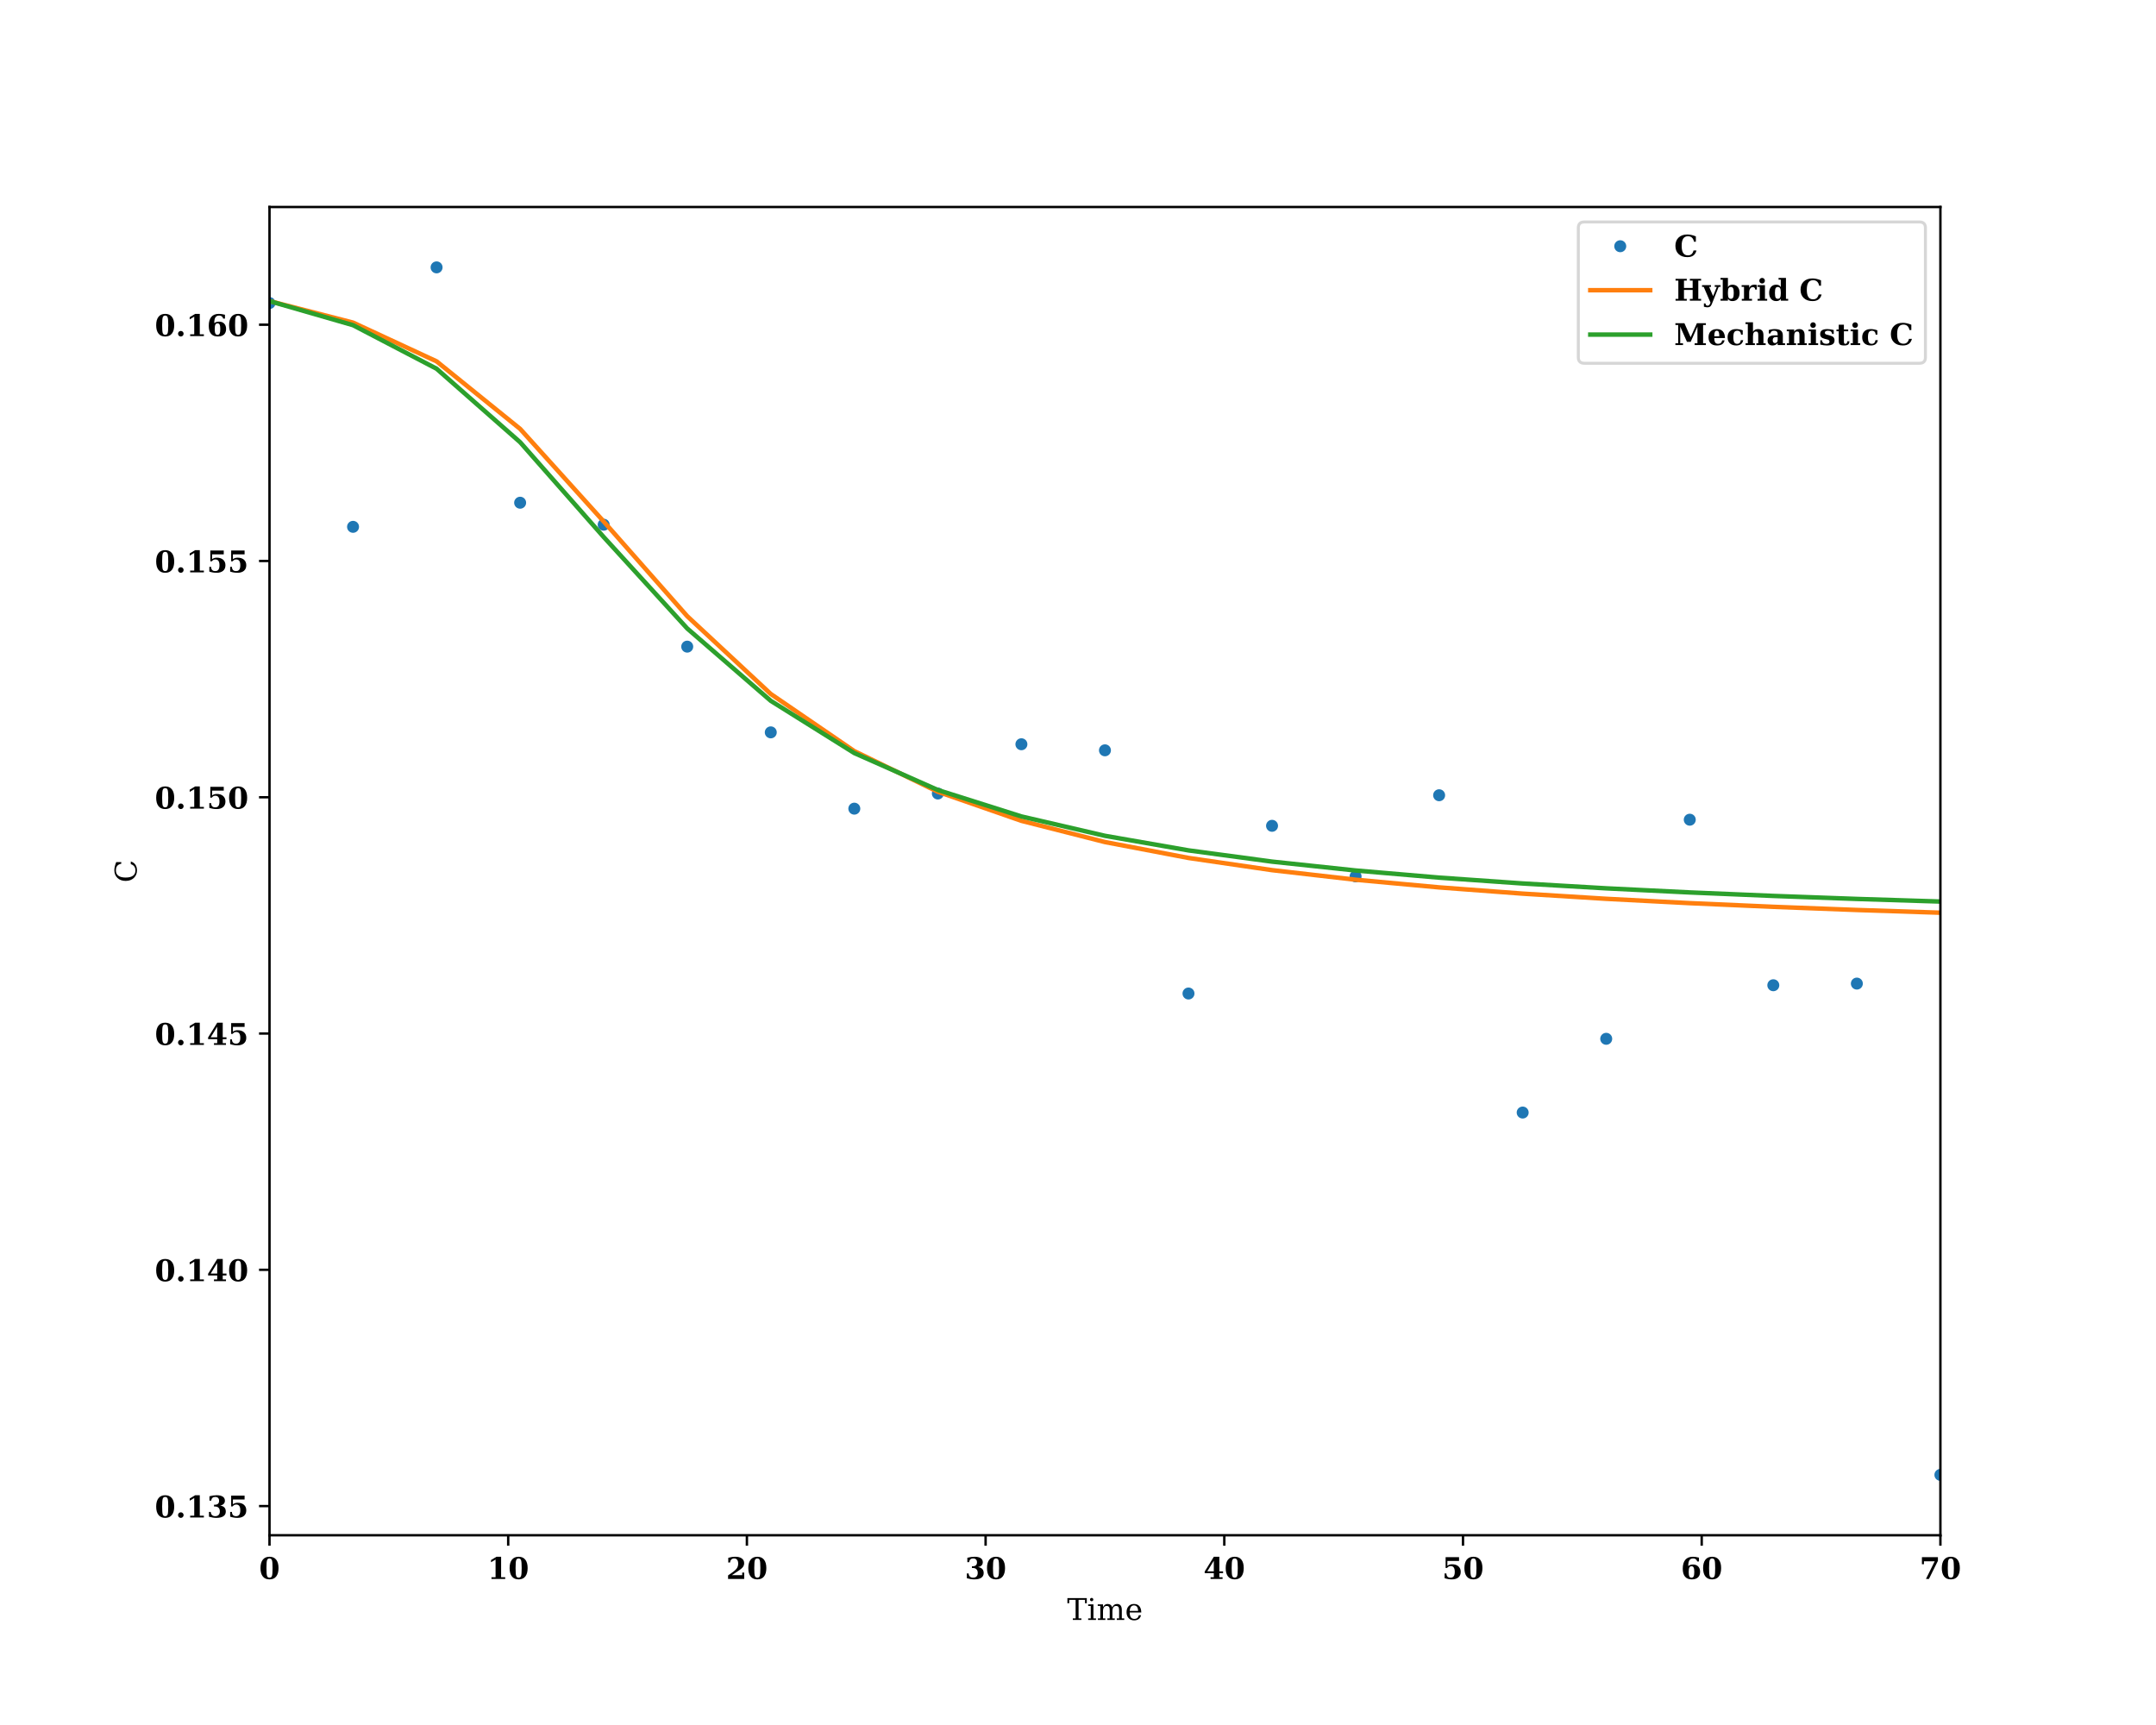
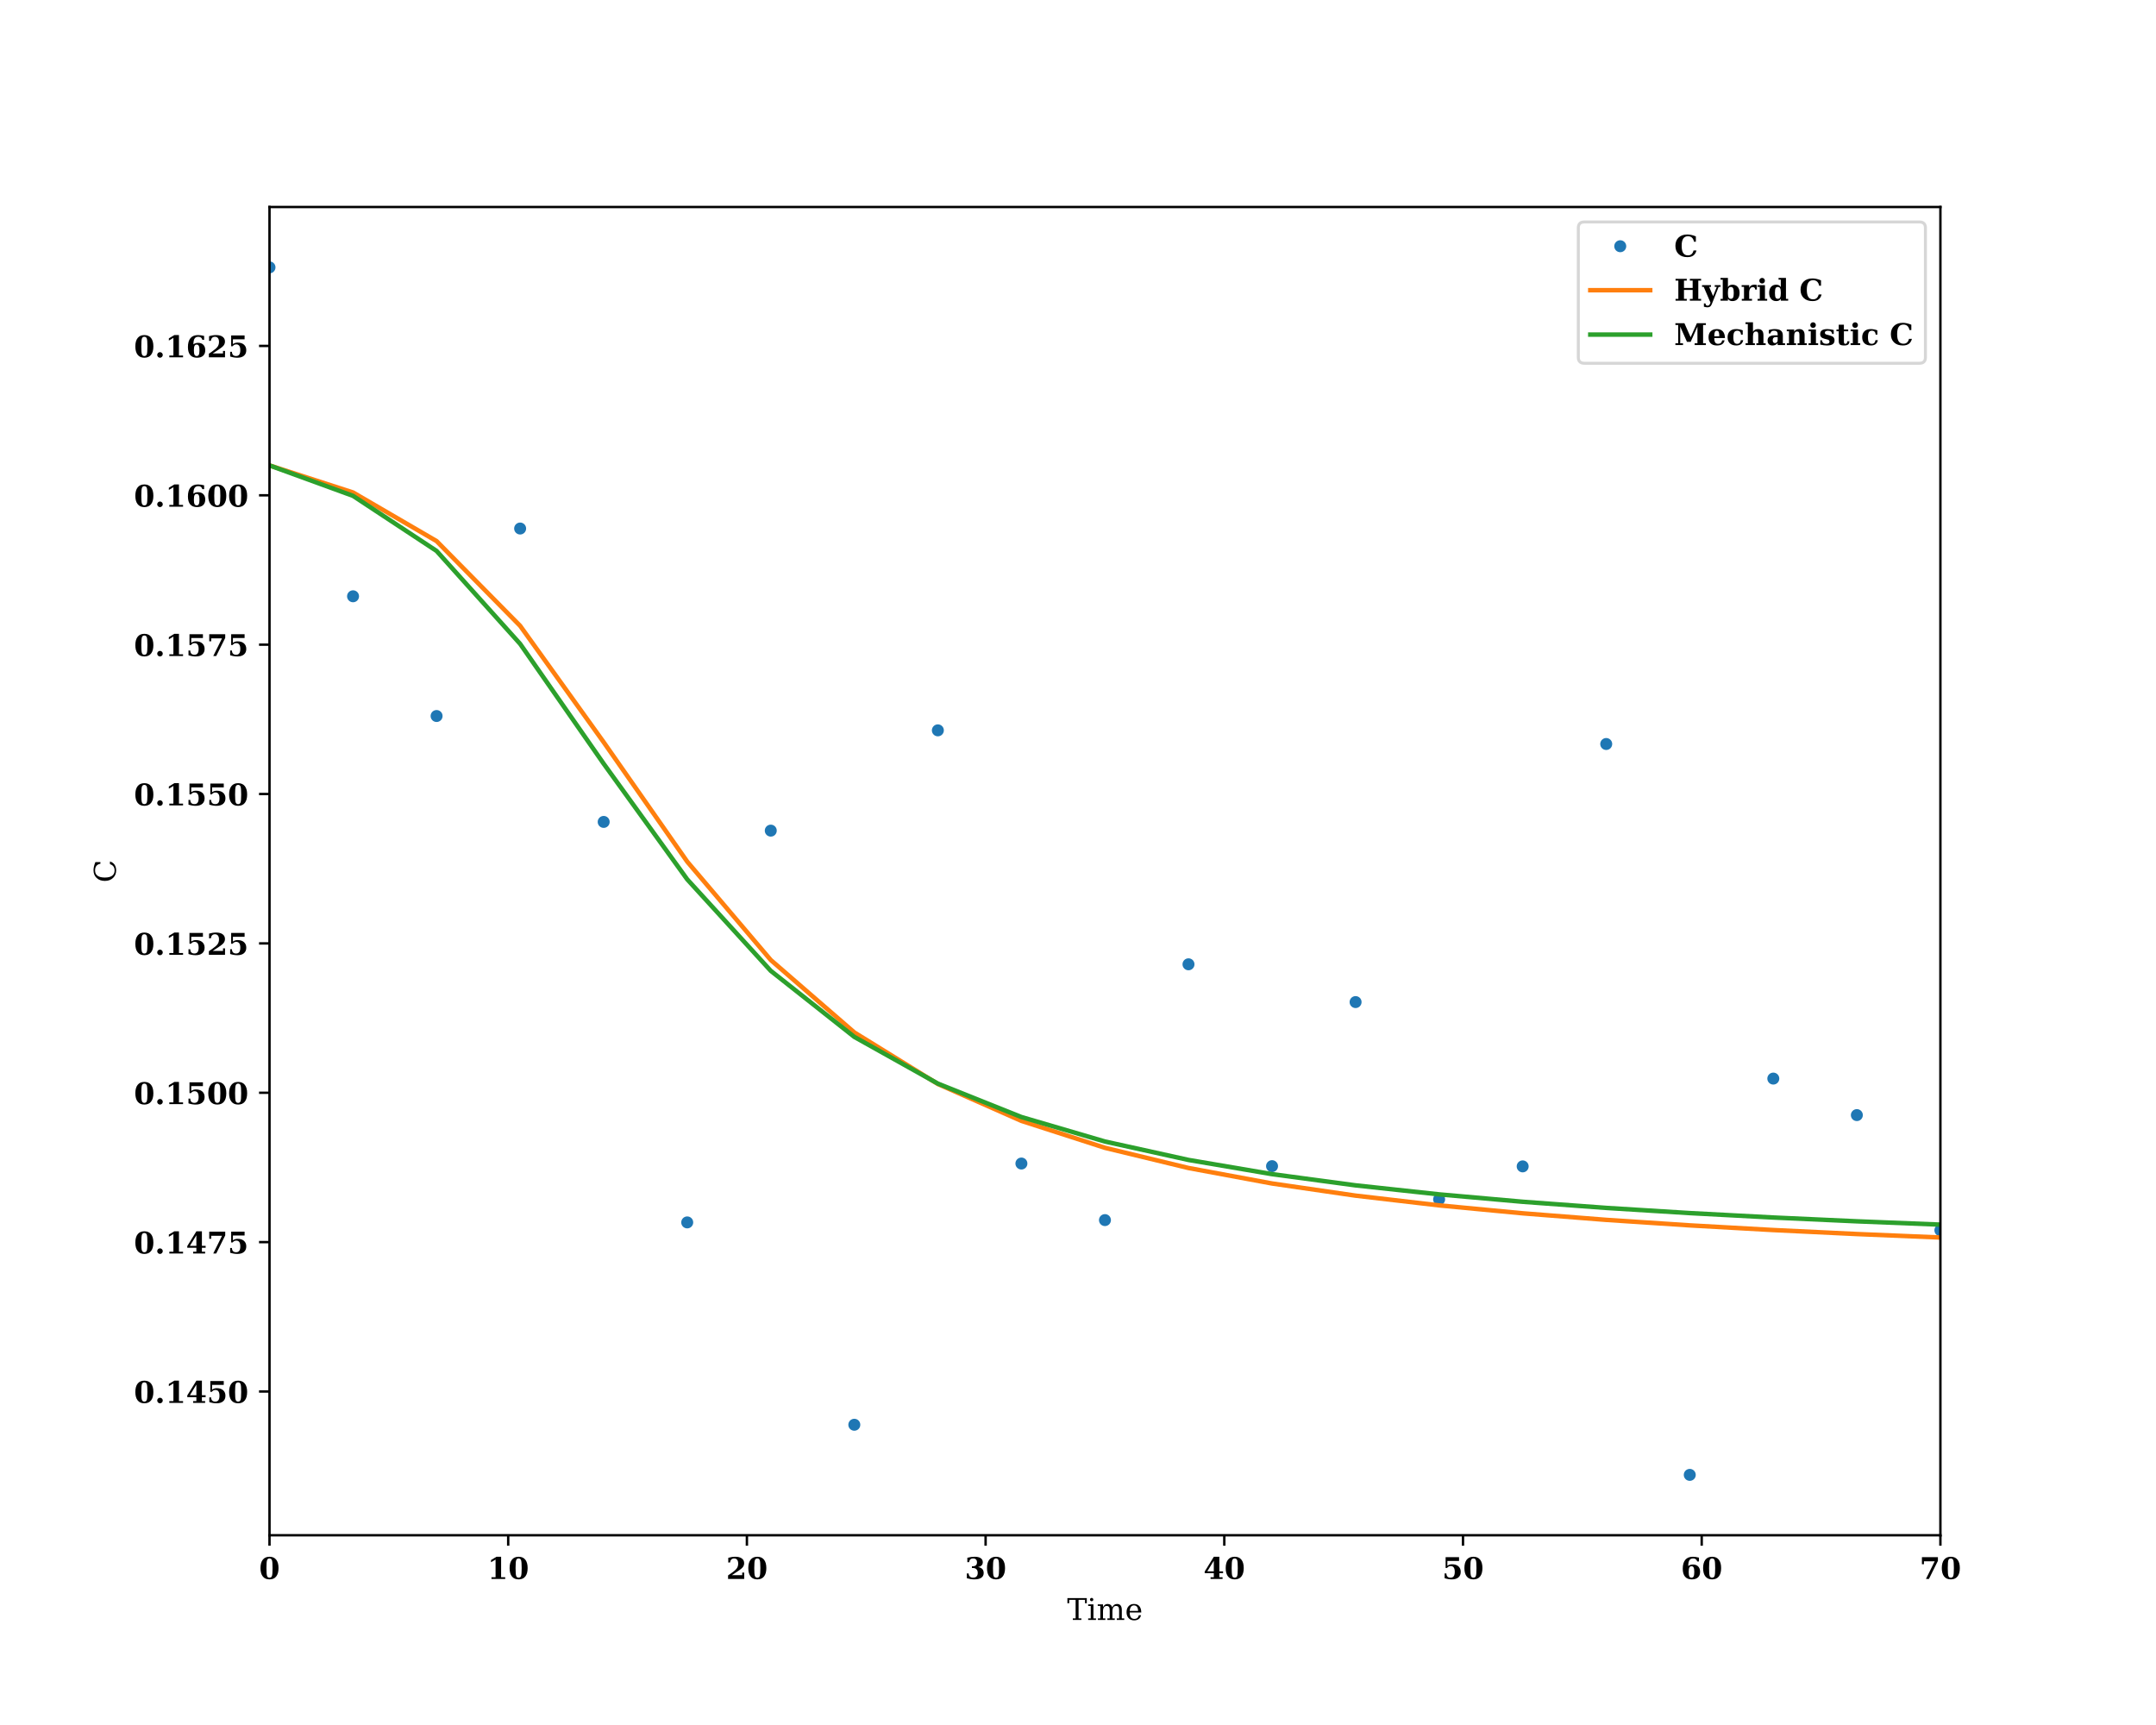
<svg xmlns="http://www.w3.org/2000/svg" xmlns:xlink="http://www.w3.org/1999/xlink" width="720pt" height="576pt" viewBox="0 0 720 576" version="1.1">
  <defs>
    <style type="text/css">*{stroke-linejoin: round; stroke-linecap: butt}</style>
  </defs>
  <g id="figure_1">
    <g id="patch_1">
      <path d="M 0 576  L 720 576  L 720 0  L 0 0  z " style="fill: #ffffff" />
    </g>
    <g id="axes_1">
      <g id="patch_2">
        <path d="M 90 512.64  L 648 512.64  L 648 69.12  L 90 69.12  z " style="fill: #ffffff" />
      </g>
      <g id="matplotlib.axis_1">
        <g id="xtick_1">
          <g id="line2d_1">
            <defs>
-               <path id="mccd10eb0a6" d="M 0 0  L 0 3.5  " style="stroke: #000000; stroke-width: 0.8" />
-             </defs>
-             <g>
-               <use xlink:href="#mccd10eb0a6" x="90" y="512.64" style="stroke: #000000; stroke-width: 0.8" />
+               <path id="me09e1c081a" d="M 0 0  L 0 3.5  " style="stroke: #000000; stroke-width: 0.8" />
+             </defs>
+             <g>
+               <use xlink:href="#me09e1c081a" x="90" y="512.64" style="stroke: #000000; stroke-width: 0.8" />
            </g>
          </g>
          <g id="text_1">
            <g transform="translate(86.52109 527.2384) scale(0.1 -0.1)">
              <defs>
                <path id="DejaVuSerif-Bold-30" d="M 2228 275  Q 2603 275 2742 615  Q 2881 956 2881 2328  Q 2881 3691 2742 4037  Q 2603 4384 2228 4384  Q 1853 4384 1714 4043  Q 1575 3703 1575 2328  Q 1575 956 1714 615  Q 1853 275 2228 275  z M 2228 -91  Q 1294 -91 797 532  Q 300 1156 300 2328  Q 300 3500 797 4125  Q 1294 4750 2228 4750  Q 3159 4750 3656 4125  Q 4153 3500 4153 2328  Q 4153 1156 3656 532  Q 3159 -91 2228 -91  z " transform="scale(0.015625)" />
              </defs>
              <use xlink:href="#DejaVuSerif-Bold-30" />
            </g>
          </g>
        </g>
        <g id="xtick_2">
          <g id="line2d_2">
            <g>
-               <use xlink:href="#mccd10eb0a6" x="169.714" y="512.64" style="stroke: #000000; stroke-width: 0.8" />
+               <use xlink:href="#me09e1c081a" x="169.714" y="512.64" style="stroke: #000000; stroke-width: 0.8" />
            </g>
          </g>
          <g id="text_2">
            <g transform="translate(162.7565 527.2384) scale(0.1 -0.1)">
              <defs>
                <path id="DejaVuSerif-Bold-31" d="M 878 0  L 878 378  L 1753 378  L 1753 4153  L 781 3578  L 781 4044  L 1953 4750  L 2938 4750  L 2938 378  L 3816 378  L 3816 0  L 878 0  z " transform="scale(0.015625)" />
              </defs>
              <use xlink:href="#DejaVuSerif-Bold-31" />
              <use xlink:href="#DejaVuSerif-Bold-30" x="69.58" />
            </g>
          </g>
        </g>
        <g id="xtick_3">
          <g id="line2d_3">
            <g>
-               <use xlink:href="#mccd10eb0a6" x="249.429" y="512.64" style="stroke: #000000; stroke-width: 0.8" />
+               <use xlink:href="#me09e1c081a" x="249.429" y="512.64" style="stroke: #000000; stroke-width: 0.8" />
            </g>
          </g>
          <g id="text_3">
            <g transform="translate(242.4708 527.2384) scale(0.1 -0.1)">
              <defs>
                <path id="DejaVuSerif-Bold-32" d="M 844 3513  L 469 3513  L 469 4519  Q 850 4634 1223 4692  Q 1597 4750 1978 4750  Q 2869 4750 3367 4386  Q 3866 4022 3866 3372  Q 3866 2909 3591 2542  Q 3316 2175 2541 1672  L 1241 819  L 3450 819  L 3450 1369  L 3878 1369  L 3878 0  L 428 0  L 428 763  L 1119 1241  Q 2003 1850 2297 2278  Q 2591 2706 2591 3278  Q 2591 3819 2367 4101  Q 2144 4384 1716 4384  Q 1347 4384 1125 4161  Q 903 3938 844 3513  z " transform="scale(0.015625)" />
              </defs>
              <use xlink:href="#DejaVuSerif-Bold-32" />
              <use xlink:href="#DejaVuSerif-Bold-30" x="69.58" />
            </g>
          </g>
        </g>
        <g id="xtick_4">
          <g id="line2d_4">
            <g>
-               <use xlink:href="#mccd10eb0a6" x="329.143" y="512.64" style="stroke: #000000; stroke-width: 0.8" />
+               <use xlink:href="#me09e1c081a" x="329.143" y="512.64" style="stroke: #000000; stroke-width: 0.8" />
            </g>
          </g>
          <g id="text_4">
            <g transform="translate(322.185 527.2384) scale(0.1 -0.1)">
              <defs>
                <path id="DejaVuSerif-Bold-33" d="M 550 4531  Q 963 4641 1350 4695  Q 1738 4750 2106 4750  Q 2950 4750 3401 4448  Q 3853 4147 3853 3584  Q 3853 3163 3593 2900  Q 3334 2638 2834 2547  Q 3444 2450 3744 2131  Q 4044 1813 4044 1259  Q 4044 606 3526 257  Q 3009 -91 2028 -91  Q 1659 -91 1267 -28  Q 875 34 447 159  L 447 1184  L 825 1184  Q 859 741 1103 508  Q 1347 275 1778 275  Q 2253 275 2512 539  Q 2772 803 2772 1288  Q 2772 1794 2501 2069  Q 2231 2344 1734 2344  L 1528 2344  L 1528 2719  L 1691 2719  Q 2150 2719 2381 2931  Q 2613 3144 2613 3566  Q 2613 3963 2395 4173  Q 2178 4384 1772 4384  Q 1403 4384 1187 4182  Q 972 3981 928 3597  L 550 3597  L 550 4531  z " transform="scale(0.015625)" />
              </defs>
              <use xlink:href="#DejaVuSerif-Bold-33" />
              <use xlink:href="#DejaVuSerif-Bold-30" x="69.58" />
            </g>
          </g>
        </g>
        <g id="xtick_5">
          <g id="line2d_5">
            <g>
-               <use xlink:href="#mccd10eb0a6" x="408.857" y="512.64" style="stroke: #000000; stroke-width: 0.8" />
+               <use xlink:href="#me09e1c081a" x="408.857" y="512.64" style="stroke: #000000; stroke-width: 0.8" />
            </g>
          </g>
          <g id="text_5">
            <g transform="translate(401.8993 527.2384) scale(0.1 -0.1)">
              <defs>
                <path id="DejaVuSerif-Bold-34" d="M 4084 0  L 1516 0  L 1516 378  L 2209 378  L 2209 1228  L 263 1228  L 263 1588  L 2216 4750  L 3391 4750  L 3391 1631  L 4191 1631  L 4191 1228  L 3391 1228  L 3391 378  L 4084 378  L 4084 0  z M 2209 1631  L 2209 3897  L 819 1631  L 2209 1631  z " transform="scale(0.015625)" />
              </defs>
              <use xlink:href="#DejaVuSerif-Bold-34" />
              <use xlink:href="#DejaVuSerif-Bold-30" x="69.58" />
            </g>
          </g>
        </g>
        <g id="xtick_6">
          <g id="line2d_6">
            <g>
-               <use xlink:href="#mccd10eb0a6" x="488.571" y="512.64" style="stroke: #000000; stroke-width: 0.8" />
+               <use xlink:href="#me09e1c081a" x="488.571" y="512.64" style="stroke: #000000; stroke-width: 0.8" />
            </g>
          </g>
          <g id="text_6">
            <g transform="translate(481.6136 527.2384) scale(0.1 -0.1)">
              <defs>
                <path id="DejaVuSerif-Bold-35" d="M 3609 4666  L 3609 3847  L 1113 3847  L 1113 2822  Q 1319 2981 1572 3062  Q 1825 3144 2106 3144  Q 2969 3144 3469 2708  Q 3969 2272 3969 1522  Q 3969 759 3469 334  Q 2969 -91 2069 -91  Q 1688 -91 1311 -28  Q 934 34 525 166  L 525 1184  L 900 1184  Q 919 725 1139 500  Q 1359 275 1791 275  Q 2250 275 2472 583  Q 2694 891 2694 1522  Q 2694 2144 2476 2451  Q 2259 2759 1819 2759  Q 1581 2759 1395 2661  Q 1209 2563 1050 2356  L 738 2356  L 738 4666  L 3609 4666  z " transform="scale(0.015625)" />
              </defs>
              <use xlink:href="#DejaVuSerif-Bold-35" />
              <use xlink:href="#DejaVuSerif-Bold-30" x="69.58" />
            </g>
          </g>
        </g>
        <g id="xtick_7">
          <g id="line2d_7">
            <g>
-               <use xlink:href="#mccd10eb0a6" x="568.286" y="512.64" style="stroke: #000000; stroke-width: 0.8" />
+               <use xlink:href="#me09e1c081a" x="568.286" y="512.64" style="stroke: #000000; stroke-width: 0.8" />
            </g>
          </g>
          <g id="text_7">
            <g transform="translate(561.3279 527.2384) scale(0.1 -0.1)">
              <defs>
                <path id="DejaVuSerif-Bold-36" d="M 1575 2766  Q 1778 2928 2029 3009  Q 2281 3091 2578 3091  Q 3294 3091 3701 2672  Q 4109 2253 4109 1522  Q 4109 750 3650 329  Q 3191 -91 2344 -91  Q 1388 -91 895 486  Q 403 1063 403 2181  Q 403 3453 950 4101  Q 1497 4750 2572 4750  Q 2853 4750 3175 4703  Q 3497 4656 3866 4563  L 3866 3738  L 3488 3738  Q 3409 4056 3192 4220  Q 2975 4384 2631 4384  Q 2075 4384 1826 4003  Q 1578 3622 1575 2766  z M 2272 275  Q 2594 275 2731 548  Q 2869 822 2869 1497  Q 2869 2172 2731 2445  Q 2594 2719 2272 2719  Q 1950 2719 1814 2445  Q 1678 2172 1678 1497  Q 1678 822 1814 548  Q 1950 275 2272 275  z " transform="scale(0.015625)" />
              </defs>
              <use xlink:href="#DejaVuSerif-Bold-36" />
              <use xlink:href="#DejaVuSerif-Bold-30" x="69.58" />
            </g>
          </g>
        </g>
        <g id="xtick_8">
          <g id="line2d_8">
            <g>
-               <use xlink:href="#mccd10eb0a6" x="648" y="512.64" style="stroke: #000000; stroke-width: 0.8" />
+               <use xlink:href="#me09e1c081a" x="648" y="512.64" style="stroke: #000000; stroke-width: 0.8" />
            </g>
          </g>
          <g id="text_8">
            <g transform="translate(641.0422 527.2384) scale(0.1 -0.1)">
              <defs>
                <path id="DejaVuSerif-Bold-37" d="M 3922 3872  L 1997 0  L 1363 0  L 3238 3781  L 934 3781  L 934 3150  L 506 3150  L 506 4666  L 3922 4666  L 3922 3872  z " transform="scale(0.015625)" />
              </defs>
              <use xlink:href="#DejaVuSerif-Bold-37" />
              <use xlink:href="#DejaVuSerif-Bold-30" x="69.58" />
            </g>
          </g>
        </g>
        <g id="text_9">
          <g transform="translate(356.3648 540.9166) scale(0.1 -0.1)">
            <defs>
              <path id="DejaVuSerif-54" d="M 1222 0  L 1222 331  L 1819 331  L 1819 4294  L 447 4294  L 447 3566  L 63 3566  L 63 4666  L 4206 4666  L 4206 3566  L 3822 3566  L 3822 4294  L 2450 4294  L 2450 331  L 3047 331  L 3047 0  L 1222 0  z " transform="scale(0.015625)" />
              <path id="DejaVuSerif-69" d="M 622 4353  Q 622 4497 726 4603  Q 831 4709 978 4709  Q 1122 4709 1226 4603  Q 1331 4497 1331 4353  Q 1331 4206 1228 4103  Q 1125 4000 978 4000  Q 831 4000 726 4103  Q 622 4206 622 4353  z M 1356 331  L 1900 331  L 1900 0  L 231 0  L 231 331  L 781 331  L 781 2988  L 231 2988  L 231 3322  L 1356 3322  L 1356 331  z " transform="scale(0.015625)" />
              <path id="DejaVuSerif-6d" d="M 3316 2675  Q 3481 3041 3739 3227  Q 3997 3413 4341 3413  Q 4863 3413 5119 3089  Q 5375 2766 5375 2113  L 5375 331  L 5894 331  L 5894 0  L 4300 0  L 4300 331  L 4800 331  L 4800 2047  Q 4800 2556 4650 2772  Q 4500 2988 4153 2988  Q 3769 2988 3567 2697  Q 3366 2406 3366 1850  L 3366 331  L 3866 331  L 3866 0  L 2291 0  L 2291 331  L 2791 331  L 2791 2069  Q 2791 2566 2641 2777  Q 2491 2988 2144 2988  Q 1759 2988 1557 2697  Q 1356 2406 1356 1850  L 1356 331  L 1856 331  L 1856 0  L 263 0  L 263 331  L 781 331  L 781 2994  L 231 2994  L 231 3322  L 1356 3322  L 1356 2731  Q 1516 3063 1762 3238  Q 2009 3413 2322 3413  Q 2709 3413 2968 3220  Q 3228 3028 3316 2675  z " transform="scale(0.015625)" />
              <path id="DejaVuSerif-65" d="M 3469 1600  L 991 1600  L 991 1575  Q 991 903 1244 561  Q 1497 219 1991 219  Q 2369 219 2611 417  Q 2853 616 2950 1006  L 3413 1006  Q 3275 459 2904 184  Q 2534 -91 1931 -91  Q 1203 -91 761 389  Q 319 869 319 1663  Q 319 2450 753 2931  Q 1188 3413 1894 3413  Q 2647 3413 3050 2948  Q 3453 2484 3469 1600  z M 2791 1931  Q 2772 2513 2545 2808  Q 2319 3103 1894 3103  Q 1497 3103 1269 2806  Q 1041 2509 991 1931  L 2791 1931  z " transform="scale(0.015625)" />
            </defs>
            <use xlink:href="#DejaVuSerif-54" />
            <use xlink:href="#DejaVuSerif-69" x="66.699" />
            <use xlink:href="#DejaVuSerif-6d" x="98.682" />
            <use xlink:href="#DejaVuSerif-65" x="193.506" />
          </g>
        </g>
      </g>
      <g id="matplotlib.axis_2">
        <g id="ytick_1">
          <g id="line2d_9">
            <defs>
-               <path id="m5bcc563473" d="M 0 0  L -3.5 0  " style="stroke: #000000; stroke-width: 0.8" />
-             </defs>
-             <g>
-               <use xlink:href="#m5bcc563473" x="90" y="502.899" style="stroke: #000000; stroke-width: 0.8" />
+               <path id="m55cca53771" d="M 0 0  L -3.5 0  " style="stroke: #000000; stroke-width: 0.8" />
+             </defs>
+             <g>
+               <use xlink:href="#m55cca53771" x="90" y="464.64" style="stroke: #000000; stroke-width: 0.8" />
            </g>
          </g>
          <g id="text_10">
-             <g transform="translate(51.6875 506.6986) scale(0.1 -0.1)">
+             <g transform="translate(44.72969 468.4394) scale(0.1 -0.1)">
              <defs>
                <path id="DejaVuSerif-Bold-2e" d="M 519 506  Q 519 750 694 925  Q 869 1100 1113 1100  Q 1359 1100 1534 925  Q 1709 750 1709 506  Q 1709 259 1534 84  Q 1359 -91 1113 -91  Q 869 -91 694 84  Q 519 259 519 506  z " transform="scale(0.015625)" />
              </defs>
              <use xlink:href="#DejaVuSerif-Bold-30" />
              <use xlink:href="#DejaVuSerif-Bold-2e" x="69.58" />
              <use xlink:href="#DejaVuSerif-Bold-31" x="104.395" />
-               <use xlink:href="#DejaVuSerif-Bold-33" x="173.975" />
+               <use xlink:href="#DejaVuSerif-Bold-34" x="173.975" />
              <use xlink:href="#DejaVuSerif-Bold-35" x="243.555" />
+               <use xlink:href="#DejaVuSerif-Bold-30" x="313.135" />
            </g>
          </g>
        </g>
        <g id="ytick_2">
          <g id="line2d_10">
            <g>
-               <use xlink:href="#m5bcc563473" x="90" y="424.005" style="stroke: #000000; stroke-width: 0.8" />
+               <use xlink:href="#m55cca53771" x="90" y="414.764" style="stroke: #000000; stroke-width: 0.8" />
            </g>
          </g>
          <g id="text_11">
-             <g transform="translate(51.6875 427.804) scale(0.1 -0.1)">
+             <g transform="translate(44.72969 418.5634) scale(0.1 -0.1)">
              <use xlink:href="#DejaVuSerif-Bold-30" />
              <use xlink:href="#DejaVuSerif-Bold-2e" x="69.58" />
              <use xlink:href="#DejaVuSerif-Bold-31" x="104.395" />
              <use xlink:href="#DejaVuSerif-Bold-34" x="173.975" />
-               <use xlink:href="#DejaVuSerif-Bold-30" x="243.555" />
+               <use xlink:href="#DejaVuSerif-Bold-37" x="243.555" />
+               <use xlink:href="#DejaVuSerif-Bold-35" x="313.135" />
            </g>
          </g>
        </g>
        <g id="ytick_3">
          <g id="line2d_11">
            <g>
-               <use xlink:href="#m5bcc563473" x="90" y="345.11" style="stroke: #000000; stroke-width: 0.8" />
+               <use xlink:href="#m55cca53771" x="90" y="364.888" style="stroke: #000000; stroke-width: 0.8" />
            </g>
          </g>
          <g id="text_12">
-             <g transform="translate(51.6875 348.9093) scale(0.1 -0.1)">
-               <use xlink:href="#DejaVuSerif-Bold-30" />
-               <use xlink:href="#DejaVuSerif-Bold-2e" x="69.58" />
-               <use xlink:href="#DejaVuSerif-Bold-31" x="104.395" />
-               <use xlink:href="#DejaVuSerif-Bold-34" x="173.975" />
-               <use xlink:href="#DejaVuSerif-Bold-35" x="243.555" />
+             <g transform="translate(44.72969 368.6873) scale(0.1 -0.1)">
+               <use xlink:href="#DejaVuSerif-Bold-30" />
+               <use xlink:href="#DejaVuSerif-Bold-2e" x="69.58" />
+               <use xlink:href="#DejaVuSerif-Bold-31" x="104.395" />
+               <use xlink:href="#DejaVuSerif-Bold-35" x="173.975" />
+               <use xlink:href="#DejaVuSerif-Bold-30" x="243.555" />
+               <use xlink:href="#DejaVuSerif-Bold-30" x="313.135" />
            </g>
          </g>
        </g>
        <g id="ytick_4">
          <g id="line2d_12">
            <g>
-               <use xlink:href="#m5bcc563473" x="90" y="266.215" style="stroke: #000000; stroke-width: 0.8" />
+               <use xlink:href="#m55cca53771" x="90" y="315.012" style="stroke: #000000; stroke-width: 0.8" />
            </g>
          </g>
          <g id="text_13">
-             <g transform="translate(51.6875 270.0146) scale(0.1 -0.1)">
+             <g transform="translate(44.72969 318.8113) scale(0.1 -0.1)">
              <use xlink:href="#DejaVuSerif-Bold-30" />
              <use xlink:href="#DejaVuSerif-Bold-2e" x="69.58" />
              <use xlink:href="#DejaVuSerif-Bold-31" x="104.395" />
              <use xlink:href="#DejaVuSerif-Bold-35" x="173.975" />
-               <use xlink:href="#DejaVuSerif-Bold-30" x="243.555" />
+               <use xlink:href="#DejaVuSerif-Bold-32" x="243.555" />
+               <use xlink:href="#DejaVuSerif-Bold-35" x="313.135" />
            </g>
          </g>
        </g>
        <g id="ytick_5">
          <g id="line2d_13">
            <g>
-               <use xlink:href="#m5bcc563473" x="90" y="187.321" style="stroke: #000000; stroke-width: 0.8" />
+               <use xlink:href="#m55cca53771" x="90" y="265.136" style="stroke: #000000; stroke-width: 0.8" />
            </g>
          </g>
          <g id="text_14">
-             <g transform="translate(51.6875 191.12) scale(0.1 -0.1)">
+             <g transform="translate(44.72969 268.9353) scale(0.1 -0.1)">
              <use xlink:href="#DejaVuSerif-Bold-30" />
              <use xlink:href="#DejaVuSerif-Bold-2e" x="69.58" />
              <use xlink:href="#DejaVuSerif-Bold-31" x="104.395" />
              <use xlink:href="#DejaVuSerif-Bold-35" x="173.975" />
              <use xlink:href="#DejaVuSerif-Bold-35" x="243.555" />
+               <use xlink:href="#DejaVuSerif-Bold-30" x="313.135" />
            </g>
          </g>
        </g>
        <g id="ytick_6">
          <g id="line2d_14">
            <g>
-               <use xlink:href="#m5bcc563473" x="90" y="108.426" style="stroke: #000000; stroke-width: 0.8" />
+               <use xlink:href="#m55cca53771" x="90" y="215.26" style="stroke: #000000; stroke-width: 0.8" />
            </g>
          </g>
          <g id="text_15">
-             <g transform="translate(51.6875 112.2253) scale(0.1 -0.1)">
+             <g transform="translate(44.72969 219.0593) scale(0.1 -0.1)">
+               <use xlink:href="#DejaVuSerif-Bold-30" />
+               <use xlink:href="#DejaVuSerif-Bold-2e" x="69.58" />
+               <use xlink:href="#DejaVuSerif-Bold-31" x="104.395" />
+               <use xlink:href="#DejaVuSerif-Bold-35" x="173.975" />
+               <use xlink:href="#DejaVuSerif-Bold-37" x="243.555" />
+               <use xlink:href="#DejaVuSerif-Bold-35" x="313.135" />
+             </g>
+           </g>
+         </g>
+         <g id="ytick_7">
+           <g id="line2d_15">
+             <g>
+               <use xlink:href="#m55cca53771" x="90" y="165.384" style="stroke: #000000; stroke-width: 0.8" />
+             </g>
+           </g>
+           <g id="text_16">
+             <g transform="translate(44.72969 169.1833) scale(0.1 -0.1)">
              <use xlink:href="#DejaVuSerif-Bold-30" />
              <use xlink:href="#DejaVuSerif-Bold-2e" x="69.58" />
              <use xlink:href="#DejaVuSerif-Bold-31" x="104.395" />
              <use xlink:href="#DejaVuSerif-Bold-36" x="173.975" />
              <use xlink:href="#DejaVuSerif-Bold-30" x="243.555" />
-             </g>
-           </g>
-         </g>
-         <g id="text_16">
-           <g transform="translate(45.60781 294.7058) rotate(-90) scale(0.1 -0.1)">
+               <use xlink:href="#DejaVuSerif-Bold-30" x="313.135" />
+             </g>
+           </g>
+         </g>
+         <g id="ytick_8">
+           <g id="line2d_16">
+             <g>
+               <use xlink:href="#m55cca53771" x="90" y="115.508" style="stroke: #000000; stroke-width: 0.8" />
+             </g>
+           </g>
+           <g id="text_17">
+             <g transform="translate(44.72969 119.3073) scale(0.1 -0.1)">
+               <use xlink:href="#DejaVuSerif-Bold-30" />
+               <use xlink:href="#DejaVuSerif-Bold-2e" x="69.58" />
+               <use xlink:href="#DejaVuSerif-Bold-31" x="104.395" />
+               <use xlink:href="#DejaVuSerif-Bold-36" x="173.975" />
+               <use xlink:href="#DejaVuSerif-Bold-32" x="243.555" />
+               <use xlink:href="#DejaVuSerif-Bold-35" x="313.135" />
+             </g>
+           </g>
+         </g>
+         <g id="text_18">
+           <g transform="translate(38.65 294.7058) rotate(-90) scale(0.1 -0.1)">
            <defs>
              <path id="DejaVuSerif-43" d="M 4513 1234  Q 4306 581 3820 245  Q 3334 -91 2591 -91  Q 2134 -91 1743 65  Q 1353 222 1050 525  Q 700 875 529 1320  Q 359 1766 359 2328  Q 359 3416 987 4083  Q 1616 4750 2644 4750  Q 3025 4750 3456 4650  Q 3888 4550 4384 4347  L 4384 3272  L 4031 3272  Q 3916 3859 3567 4137  Q 3219 4416 2591 4416  Q 1844 4416 1459 3886  Q 1075 3356 1075 2328  Q 1075 1303 1459 773  Q 1844 244 2591 244  Q 3113 244 3450 492  Q 3788 741 3938 1234  L 4513 1234  z " transform="scale(0.015625)" />
            </defs>
            <use xlink:href="#DejaVuSerif-43" />
          </g>
        </g>
      </g>
-       <g id="line2d_15">
+       <g id="line2d_17">
        <defs>
-           <path id="m9c684db908" d="M 0 1.5  C 0.398 1.5 0.779 1.342 1.061 1.061  C 1.342 0.779 1.5 0.398 1.5 0  C 1.5 -0.398 1.342 -0.779 1.061 -1.061  C 0.779 -1.342 0.398 -1.5 0 -1.5  C -0.398 -1.5 -0.779 -1.342 -1.061 -1.061  C -1.342 -0.779 -1.5 -0.398 -1.5 0  C -1.5 0.398 -1.342 0.779 -1.061 1.061  C -0.779 1.342 -0.398 1.5 0 1.5  z " style="stroke: #1f77b4" />
+           <path id="m66498f5b95" d="M 0 1.5  C 0.398 1.5 0.779 1.342 1.061 1.061  C 1.342 0.779 1.5 0.398 1.5 0  C 1.5 -0.398 1.342 -0.779 1.061 -1.061  C 0.779 -1.342 0.398 -1.5 0 -1.5  C -0.398 -1.5 -0.779 -1.342 -1.061 -1.061  C -1.342 -0.779 -1.5 -0.398 -1.5 0  C -1.5 0.398 -1.342 0.779 -1.061 1.061  C -0.779 1.342 -0.398 1.5 0 1.5  z " style="stroke: #1f77b4" />
        </defs>
-         <g clip-path="url(#p3a312412a6)">
-           <use xlink:href="#m9c684db908" x="90" y="101.194" style="fill: #1f77b4; stroke: #1f77b4" />
-           <use xlink:href="#m9c684db908" x="117.9" y="175.916" style="fill: #1f77b4; stroke: #1f77b4" />
-           <use xlink:href="#m9c684db908" x="145.8" y="89.28" style="fill: #1f77b4; stroke: #1f77b4" />
-           <use xlink:href="#m9c684db908" x="173.7" y="167.864" style="fill: #1f77b4; stroke: #1f77b4" />
-           <use xlink:href="#m9c684db908" x="201.6" y="175.205" style="fill: #1f77b4; stroke: #1f77b4" />
-           <use xlink:href="#m9c684db908" x="229.5" y="215.921" style="fill: #1f77b4; stroke: #1f77b4" />
-           <use xlink:href="#m9c684db908" x="257.4" y="244.546" style="fill: #1f77b4; stroke: #1f77b4" />
-           <use xlink:href="#m9c684db908" x="285.3" y="270.021" style="fill: #1f77b4; stroke: #1f77b4" />
-           <use xlink:href="#m9c684db908" x="313.2" y="264.965" style="fill: #1f77b4; stroke: #1f77b4" />
-           <use xlink:href="#m9c684db908" x="341.1" y="248.514" style="fill: #1f77b4; stroke: #1f77b4" />
-           <use xlink:href="#m9c684db908" x="369" y="250.542" style="fill: #1f77b4; stroke: #1f77b4" />
-           <use xlink:href="#m9c684db908" x="396.9" y="331.745" style="fill: #1f77b4; stroke: #1f77b4" />
-           <use xlink:href="#m9c684db908" x="424.8" y="275.749" style="fill: #1f77b4; stroke: #1f77b4" />
-           <use xlink:href="#m9c684db908" x="452.7" y="292.634" style="fill: #1f77b4; stroke: #1f77b4" />
-           <use xlink:href="#m9c684db908" x="480.6" y="265.543" style="fill: #1f77b4; stroke: #1f77b4" />
-           <use xlink:href="#m9c684db908" x="508.5" y="371.493" style="fill: #1f77b4; stroke: #1f77b4" />
-           <use xlink:href="#m9c684db908" x="536.4" y="346.87" style="fill: #1f77b4; stroke: #1f77b4" />
-           <use xlink:href="#m9c684db908" x="564.3" y="273.711" style="fill: #1f77b4; stroke: #1f77b4" />
-           <use xlink:href="#m9c684db908" x="592.2" y="328.984" style="fill: #1f77b4; stroke: #1f77b4" />
-           <use xlink:href="#m9c684db908" x="620.1" y="328.433" style="fill: #1f77b4; stroke: #1f77b4" />
-           <use xlink:href="#m9c684db908" x="648" y="492.48" style="fill: #1f77b4; stroke: #1f77b4" />
-         </g>
-       </g>
-       <g id="line2d_16">
-         <path d="M 90 100.537  L 117.9 107.726  L 145.8 120.663  L 173.7 143.215  L 201.6 174.13  L 229.5 205.756  L 257.4 231.728  L 285.3 250.813  L 313.2 264.381  L 341.1 274.084  L 369 281.172  L 396.9 286.48  L 424.8 290.553  L 452.7 293.751  L 480.6 296.312  L 508.5 298.398  L 536.4 300.125  L 564.3 301.572  L 592.2 302.802  L 620.1 303.855  L 648 304.768  " clip-path="url(#p3a312412a6)" style="fill: none; stroke: #ff7f0e; stroke-width: 1.5; stroke-linecap: square" />
-       </g>
-       <g id="line2d_17">
-         <path d="M 90 100.537  L 117.9 108.58  L 145.8 123.127  L 173.7 147.665  L 201.6 179.317  L 229.5 209.858  L 257.4 234.016  L 285.3 251.46  L 313.2 263.796  L 341.1 272.623  L 369 279.09  L 396.9 283.955  L 424.8 287.708  L 452.7 290.668  L 480.6 293.05  L 508.5 295.002  L 536.4 296.625  L 564.3 297.994  L 592.2 299.16  L 620.1 300.166  L 648 301.039  " clip-path="url(#p3a312412a6)" style="fill: none; stroke: #2ca02c; stroke-width: 1.5; stroke-linecap: square" />
+         <g clip-path="url(#p406a3a4697)">
+           <use xlink:href="#m66498f5b95" x="90" y="89.28" style="fill: #1f77b4; stroke: #1f77b4" />
+           <use xlink:href="#m66498f5b95" x="117.9" y="199.107" style="fill: #1f77b4; stroke: #1f77b4" />
+           <use xlink:href="#m66498f5b95" x="145.8" y="239.086" style="fill: #1f77b4; stroke: #1f77b4" />
+           <use xlink:href="#m66498f5b95" x="173.7" y="176.482" style="fill: #1f77b4; stroke: #1f77b4" />
+           <use xlink:href="#m66498f5b95" x="201.6" y="274.447" style="fill: #1f77b4; stroke: #1f77b4" />
+           <use xlink:href="#m66498f5b95" x="229.5" y="408.177" style="fill: #1f77b4; stroke: #1f77b4" />
+           <use xlink:href="#m66498f5b95" x="257.4" y="277.358" style="fill: #1f77b4; stroke: #1f77b4" />
+           <use xlink:href="#m66498f5b95" x="285.3" y="475.745" style="fill: #1f77b4; stroke: #1f77b4" />
+           <use xlink:href="#m66498f5b95" x="313.2" y="243.873" style="fill: #1f77b4; stroke: #1f77b4" />
+           <use xlink:href="#m66498f5b95" x="341.1" y="388.52" style="fill: #1f77b4; stroke: #1f77b4" />
+           <use xlink:href="#m66498f5b95" x="369" y="407.409" style="fill: #1f77b4; stroke: #1f77b4" />
+           <use xlink:href="#m66498f5b95" x="396.9" y="321.991" style="fill: #1f77b4; stroke: #1f77b4" />
+           <use xlink:href="#m66498f5b95" x="424.8" y="389.393" style="fill: #1f77b4; stroke: #1f77b4" />
+           <use xlink:href="#m66498f5b95" x="452.7" y="334.607" style="fill: #1f77b4; stroke: #1f77b4" />
+           <use xlink:href="#m66498f5b95" x="480.6" y="400.475" style="fill: #1f77b4; stroke: #1f77b4" />
+           <use xlink:href="#m66498f5b95" x="508.5" y="389.469" style="fill: #1f77b4; stroke: #1f77b4" />
+           <use xlink:href="#m66498f5b95" x="536.4" y="248.432" style="fill: #1f77b4; stroke: #1f77b4" />
+           <use xlink:href="#m66498f5b95" x="564.3" y="492.48" style="fill: #1f77b4; stroke: #1f77b4" />
+           <use xlink:href="#m66498f5b95" x="592.2" y="360.154" style="fill: #1f77b4; stroke: #1f77b4" />
+           <use xlink:href="#m66498f5b95" x="620.1" y="372.347" style="fill: #1f77b4; stroke: #1f77b4" />
+           <use xlink:href="#m66498f5b95" x="648" y="410.801" style="fill: #1f77b4; stroke: #1f77b4" />
+         </g>
+       </g>
+       <g id="line2d_18">
+         <path d="M 90 155.409  L 117.9 164.449  L 145.8 180.683  L 173.7 208.974  L 201.6 247.835  L 229.5 287.717  L 257.4 320.564  L 285.3 344.747  L 313.2 361.959  L 341.1 374.275  L 369 383.271  L 396.9 390.01  L 424.8 395.182  L 452.7 399.242  L 480.6 402.491  L 508.5 405.14  L 536.4 407.331  L 564.3 409.168  L 592.2 410.728  L 620.1 412.064  L 648 413.222  " clip-path="url(#p406a3a4697)" style="fill: none; stroke: #ff7f0e; stroke-width: 1.5; stroke-linecap: square" />
+       </g>
+       <g id="line2d_19">
+         <path d="M 90 155.409  L 117.9 165.578  L 145.8 183.972  L 173.7 214.997  L 201.6 255.016  L 229.5 293.631  L 257.4 324.176  L 285.3 346.232  L 313.2 361.829  L 341.1 372.99  L 369 381.166  L 396.9 387.317  L 424.8 392.062  L 452.7 395.805  L 480.6 398.817  L 508.5 401.285  L 536.4 403.337  L 564.3 405.068  L 592.2 406.543  L 620.1 407.814  L 648 408.918  " clip-path="url(#p406a3a4697)" style="fill: none; stroke: #2ca02c; stroke-width: 1.5; stroke-linecap: square" />
      </g>
      <g id="patch_3">
        <path d="M 90 512.64  L 90 69.12  " style="fill: none; stroke: #000000; stroke-width: 0.8; stroke-linejoin: miter; stroke-linecap: square" />
      </g>
      <g id="patch_4">
        <path d="M 648 512.64  L 648 69.12  " style="fill: none; stroke: #000000; stroke-width: 0.8; stroke-linejoin: miter; stroke-linecap: square" />
      </g>
      <g id="patch_5">
        <path d="M 90 512.64  L 648 512.64  " style="fill: none; stroke: #000000; stroke-width: 0.8; stroke-linejoin: miter; stroke-linecap: square" />
      </g>
      <g id="patch_6">
        <path d="M 90 69.12  L 648 69.12  " style="fill: none; stroke: #000000; stroke-width: 0.8; stroke-linejoin: miter; stroke-linecap: square" />
      </g>
      <g id="legend_1">
        <g id="patch_7">
          <path d="M 529.084 121.297  L 641 121.297  Q 643 121.297 643 119.297  L 643 76.12  Q 643 74.12 641 74.12  L 529.084 74.12  Q 527.084 74.12 527.084 76.12  L 527.084 119.297  Q 527.084 121.297 529.084 121.297  z " style="fill: #ffffff; opacity: 0.8; stroke: #cccccc; stroke-linejoin: miter" />
        </g>
-         <g id="line2d_18">
+         <g id="line2d_20">
          <g>
-             <use xlink:href="#m9c684db908" x="541.084" y="82.218" style="fill: #1f77b4; stroke: #1f77b4" />
-           </g>
-         </g>
-         <g id="text_17">
+             <use xlink:href="#m66498f5b95" x="541.084" y="82.218" style="fill: #1f77b4; stroke: #1f77b4" />
+           </g>
+         </g>
+         <g id="text_19">
          <g transform="translate(559.0844 85.71844) scale(0.1 -0.1)">
            <defs>
              <path id="DejaVuSerif-Bold-43" d="M 4769 1331  Q 4584 609 4106 259  Q 3628 -91 2822 -91  Q 1641 -91 955 561  Q 269 1213 269 2328  Q 269 3447 955 4098  Q 1641 4750 2822 4750  Q 3238 4750 3688 4650  Q 4138 4550 4641 4347  L 4641 3200  L 4244 3200  Q 4122 3788 3800 4080  Q 3478 4372 2950 4372  Q 2269 4372 1937 3870  Q 1606 3369 1606 2328  Q 1606 1288 1937 788  Q 2269 288 2956 288  Q 3422 288 3717 547  Q 4013 806 4147 1331  L 4769 1331  z " transform="scale(0.015625)" />
            </defs>
            <use xlink:href="#DejaVuSerif-Bold-43" />
          </g>
        </g>
-         <g id="line2d_19">
+         <g id="line2d_21">
          <path d="M 531.084 96.897  L 541.084 96.897  L 551.084 96.897  " style="fill: none; stroke: #ff7f0e; stroke-width: 1.5; stroke-linecap: square" />
        </g>
-         <g id="text_18">
+         <g id="text_20">
          <g transform="translate(559.0844 100.3966) scale(0.1 -0.1)">
            <defs>
              <path id="DejaVuSerif-Bold-48" d="M 300 0  L 300 378  L 897 378  L 897 4288  L 300 4288  L 300 4666  L 2700 4666  L 2700 4288  L 2100 4288  L 2100 2719  L 3956 2719  L 3956 4288  L 3359 4288  L 3359 4666  L 5759 4666  L 5759 4288  L 5159 4288  L 5159 378  L 5759 378  L 5759 0  L 3359 0  L 3359 378  L 3956 378  L 3956 2291  L 2100 2291  L 2100 378  L 2700 378  L 2700 0  L 300 0  z " transform="scale(0.015625)" />
              <path id="DejaVuSerif-Bold-79" d="M 1997 -750  Q 1847 -1116 1634 -1269  Q 1422 -1422 1063 -1422  Q 909 -1422 721 -1387  Q 534 -1353 313 -1288  L 313 -594  L 666 -597  Q 675 -838 779 -953  Q 884 -1069 1094 -1069  Q 1297 -1069 1422 -958  Q 1547 -847 1672 -538  L 1722 -422  L 275 2944  L -84 2944  L -84 3322  L 1831 3322  L 1831 2944  L 1434 2944  L 2278 978  L 3066 2944  L 2625 2944  L 2625 3322  L 3872 3322  L 3872 2944  L 3469 2944  L 1997 -750  z " transform="scale(0.015625)" />
              <path id="DejaVuSerif-Bold-62" d="M 622 378  L 622 4488  L 147 4488  L 147 4863  L 1728 4863  L 1728 2900  Q 1869 3159 2106 3286  Q 2344 3413 2694 3413  Q 3403 3413 3811 2945  Q 4219 2478 4219 1663  Q 4219 847 3811 378  Q 3403 -91 2694 -91  Q 2344 -91 2106 36  Q 1869 163 1728 422  L 1728 0  L 147 0  L 147 378  L 622 378  z M 1728 1497  Q 1728 916 1876 656  Q 2025 397 2356 397  Q 2697 397 2836 672  Q 2975 947 2975 1663  Q 2975 2378 2836 2651  Q 2697 2925 2356 2925  Q 2025 2925 1876 2665  Q 1728 2406 1728 1825  L 1728 1497  z " transform="scale(0.015625)" />
              <path id="DejaVuSerif-Bold-72" d="M 3438 3359  L 3438 2369  L 3084 2369  Q 3066 2634 2941 2764  Q 2816 2894 2578 2894  Q 2216 2894 2006 2575  Q 1797 2256 1797 1691  L 1797 378  L 2400 378  L 2400 0  L 219 0  L 219 378  L 691 378  L 691 2944  L 184 2944  L 184 3322  L 1797 3322  L 1797 2731  Q 1959 3078 2226 3245  Q 2494 3413 2881 3413  Q 2978 3413 3117 3398  Q 3256 3384 3438 3359  z " transform="scale(0.015625)" />
              <path id="DejaVuSerif-Bold-69" d="M 588 4263  Q 588 4516 763 4689  Q 938 4863 1191 4863  Q 1438 4863 1611 4689  Q 1784 4516 1784 4263  Q 1784 4016 1611 3842  Q 1438 3669 1191 3669  Q 938 3669 763 3841  Q 588 4013 588 4263  z M 1797 378  L 2272 378  L 2272 0  L 219 0  L 219 378  L 691 378  L 691 2944  L 219 2944  L 219 3322  L 1797 3322  L 1797 378  z " transform="scale(0.015625)" />
              <path id="DejaVuSerif-Bold-64" d="M 2747 1497  L 2747 1825  Q 2747 2406 2597 2665  Q 2447 2925 2119 2925  Q 1775 2925 1636 2651  Q 1497 2378 1497 1663  Q 1497 947 1637 672  Q 1778 397 2119 397  Q 2447 397 2597 656  Q 2747 916 2747 1497  z M 3853 378  L 4325 378  L 4325 0  L 2747 0  L 2747 422  Q 2606 163 2367 36  Q 2128 -91 1778 -91  Q 1072 -91 667 378  Q 263 847 263 1663  Q 263 2481 667 2947  Q 1072 3413 1778 3413  Q 2128 3413 2367 3286  Q 2606 3159 2747 2900  L 2747 4488  L 2272 4488  L 2272 4863  L 3853 4863  L 3853 378  z " transform="scale(0.015625)" />
              <path id="DejaVuSerif-Bold-20" transform="scale(0.015625)" />
            </defs>
            <use xlink:href="#DejaVuSerif-Bold-48" />
            <use xlink:href="#DejaVuSerif-Bold-79" x="94.482" />
            <use xlink:href="#DejaVuSerif-Bold-62" x="152.588" />
            <use xlink:href="#DejaVuSerif-Bold-72" x="222.51" />
            <use xlink:href="#DejaVuSerif-Bold-69" x="275.195" />
            <use xlink:href="#DejaVuSerif-Bold-64" x="313.184" />
            <use xlink:href="#DejaVuSerif-Bold-20" x="383.105" />
            <use xlink:href="#DejaVuSerif-Bold-43" x="417.92" />
          </g>
        </g>
-         <g id="line2d_20">
+         <g id="line2d_22">
          <path d="M 531.084 111.717  L 541.084 111.717  L 551.084 111.717  " style="fill: none; stroke: #2ca02c; stroke-width: 1.5; stroke-linecap: square" />
        </g>
-         <g id="text_19">
+         <g id="text_21">
          <g transform="translate(559.0844 115.2169) scale(0.1 -0.1)">
            <defs>
              <path id="DejaVuSerif-Bold-4d" d="M 269 0  L 269 378  L 863 378  L 863 4288  L 269 4288  L 269 4666  L 2194 4666  L 3525 1672  L 4863 4666  L 6784 4666  L 6784 4288  L 6188 4288  L 6188 378  L 6784 378  L 6784 0  L 4384 0  L 4384 378  L 4978 378  L 4978 3938  L 3531 684  L 2741 684  L 1300 3938  L 1300 378  L 1894 378  L 1894 0  L 269 0  z " transform="scale(0.015625)" />
              <path id="DejaVuSerif-Bold-65" d="M 2566 1875  Q 2566 2531 2444 2795  Q 2322 3059 2028 3059  Q 1744 3059 1620 2800  Q 1497 2541 1497 1931  L 1497 1875  L 2566 1875  z M 3781 1503  L 1497 1503  L 1497 1478  Q 1497 834 1690 548  Q 1884 263 2316 263  Q 2675 263 2897 453  Q 3119 644 3181 1006  L 3700 1006  Q 3566 441 3166 175  Q 2766 -91 2047 -91  Q 1184 -91 723 364  Q 263 819 263 1663  Q 263 2488 734 2950  Q 1206 3413 2047 3413  Q 2872 3413 3312 2927  Q 3753 2441 3781 1503  z " transform="scale(0.015625)" />
              <path id="DejaVuSerif-Bold-63" d="M 3609 1038  Q 3491 469 3123 189  Q 2756 -91 2125 -91  Q 1238 -91 750 368  Q 263 828 263 1663  Q 263 2488 744 2950  Q 1225 3413 2081 3413  Q 2428 3413 2781 3347  Q 3134 3281 3500 3150  L 3500 2228  L 3150 2228  Q 3100 2650 2903 2854  Q 2706 3059 2350 3059  Q 1888 3059 1692 2746  Q 1497 2434 1497 1663  Q 1497 909 1687 586  Q 1878 263 2309 263  Q 2644 263 2845 463  Q 3047 663 3091 1038  L 3609 1038  z " transform="scale(0.015625)" />
              <path id="DejaVuSerif-Bold-68" d="M 219 0  L 219 378  L 691 378  L 691 4488  L 197 4488  L 197 4863  L 1797 4863  L 1797 2853  Q 1997 3150 2253 3281  Q 2509 3413 2900 3413  Q 3459 3413 3745 3083  Q 4031 2753 4031 2113  L 4031 378  L 4506 378  L 4506 0  L 2522 0  L 2522 378  L 2925 378  L 2925 2144  Q 2925 2566 2817 2730  Q 2709 2894 2444 2894  Q 2109 2894 1953 2648  Q 1797 2403 1797 1869  L 1797 378  L 2203 378  L 2203 0  L 219 0  z " transform="scale(0.015625)" />
              <path id="DejaVuSerif-Bold-61" d="M 3525 2041  L 3525 378  L 4000 378  L 4000 0  L 2419 0  L 2419 422  Q 2200 159 1931 34  Q 1663 -91 1319 -91  Q 809 -91 536 182  Q 263 456 263 966  Q 263 1525 655 1803  Q 1047 2081 1838 2081  L 2419 2081  L 2419 2278  Q 2419 2681 2228 2873  Q 2038 3066 1638 3066  Q 1306 3066 1126 2930  Q 947 2794 872 2484  L 519 2484  L 519 3200  Q 816 3306 1134 3359  Q 1453 3413 1806 3413  Q 2697 3413 3111 3081  Q 3525 2750 3525 2041  z M 2419 1044  L 2419 1709  L 2003 1709  Q 1694 1709 1528 1540  Q 1363 1372 1363 1056  Q 1363 741 1483 584  Q 1603 428 1850 428  Q 2106 428 2262 597  Q 2419 766 2419 1044  z " transform="scale(0.015625)" />
              <path id="DejaVuSerif-Bold-6e" d="M 219 0  L 219 378  L 691 378  L 691 2944  L 219 2944  L 219 3322  L 1797 3322  L 1797 2853  Q 1997 3150 2253 3281  Q 2509 3413 2900 3413  Q 3459 3413 3745 3083  Q 4031 2753 4031 2113  L 4031 378  L 4506 378  L 4506 0  L 2522 0  L 2522 378  L 2925 378  L 2925 2144  Q 2925 2566 2817 2730  Q 2709 2894 2444 2894  Q 2109 2894 1953 2648  Q 1797 2403 1797 1869  L 1797 378  L 2203 378  L 2203 0  L 219 0  z " transform="scale(0.015625)" />
              <path id="DejaVuSerif-Bold-73" d="M 300 97  L 300 1025  L 653 1025  Q 697 653 931 458  Q 1166 263 1569 263  Q 1906 263 2086 380  Q 2266 497 2266 716  Q 2266 916 2152 1025  Q 2038 1134 1709 1216  L 1253 1331  Q 738 1459 506 1698  Q 275 1938 275 2344  Q 275 2884 650 3148  Q 1025 3413 1806 3413  Q 2100 3413 2433 3364  Q 2766 3316 3169 3213  L 3169 2375  L 2816 2375  Q 2788 2716 2573 2887  Q 2359 3059 1959 3059  Q 1622 3059 1448 2951  Q 1275 2844 1275 2638  Q 1275 2469 1375 2372  Q 1475 2275 1734 2209  L 2188 2094  Q 2841 1928 3091 1684  Q 3341 1441 3341 1006  Q 3341 444 2939 176  Q 2538 -91 1691 -91  Q 1381 -91 1034 -44  Q 688 3 300 97  z " transform="scale(0.015625)" />
              <path id="DejaVuSerif-Bold-74" d="M 634 2944  L 153 2944  L 153 3322  L 634 3322  L 634 4353  L 1741 4353  L 1741 3322  L 2663 3322  L 2663 2944  L 1741 2944  L 1741 909  Q 1741 475 1809 369  Q 1878 263 2059 263  Q 2259 263 2356 397  Q 2453 531 2459 813  L 2925 813  Q 2897 313 2651 111  Q 2406 -91 1806 -91  Q 1122 -91 878 123  Q 634 338 634 909  L 634 2944  z " transform="scale(0.015625)" />
            </defs>
            <use xlink:href="#DejaVuSerif-Bold-4d" />
            <use xlink:href="#DejaVuSerif-Bold-65" x="110.693" />
            <use xlink:href="#DejaVuSerif-Bold-63" x="174.316" />
            <use xlink:href="#DejaVuSerif-Bold-68" x="235.205" />
            <use xlink:href="#DejaVuSerif-Bold-61" x="307.91" />
            <use xlink:href="#DejaVuSerif-Bold-6e" x="372.705" />
            <use xlink:href="#DejaVuSerif-Bold-69" x="445.41" />
            <use xlink:href="#DejaVuSerif-Bold-73" x="483.398" />
            <use xlink:href="#DejaVuSerif-Bold-74" x="539.697" />
            <use xlink:href="#DejaVuSerif-Bold-69" x="585.889" />
            <use xlink:href="#DejaVuSerif-Bold-63" x="623.877" />
            <use xlink:href="#DejaVuSerif-Bold-20" x="684.766" />
            <use xlink:href="#DejaVuSerif-Bold-43" x="719.58" />
          </g>
        </g>
      </g>
    </g>
  </g>
  <defs>
-     <clipPath id="p3a312412a6">
+     <clipPath id="p406a3a4697">
      <rect x="90" y="69.12" width="558" height="443.52" />
    </clipPath>
  </defs>
</svg>
